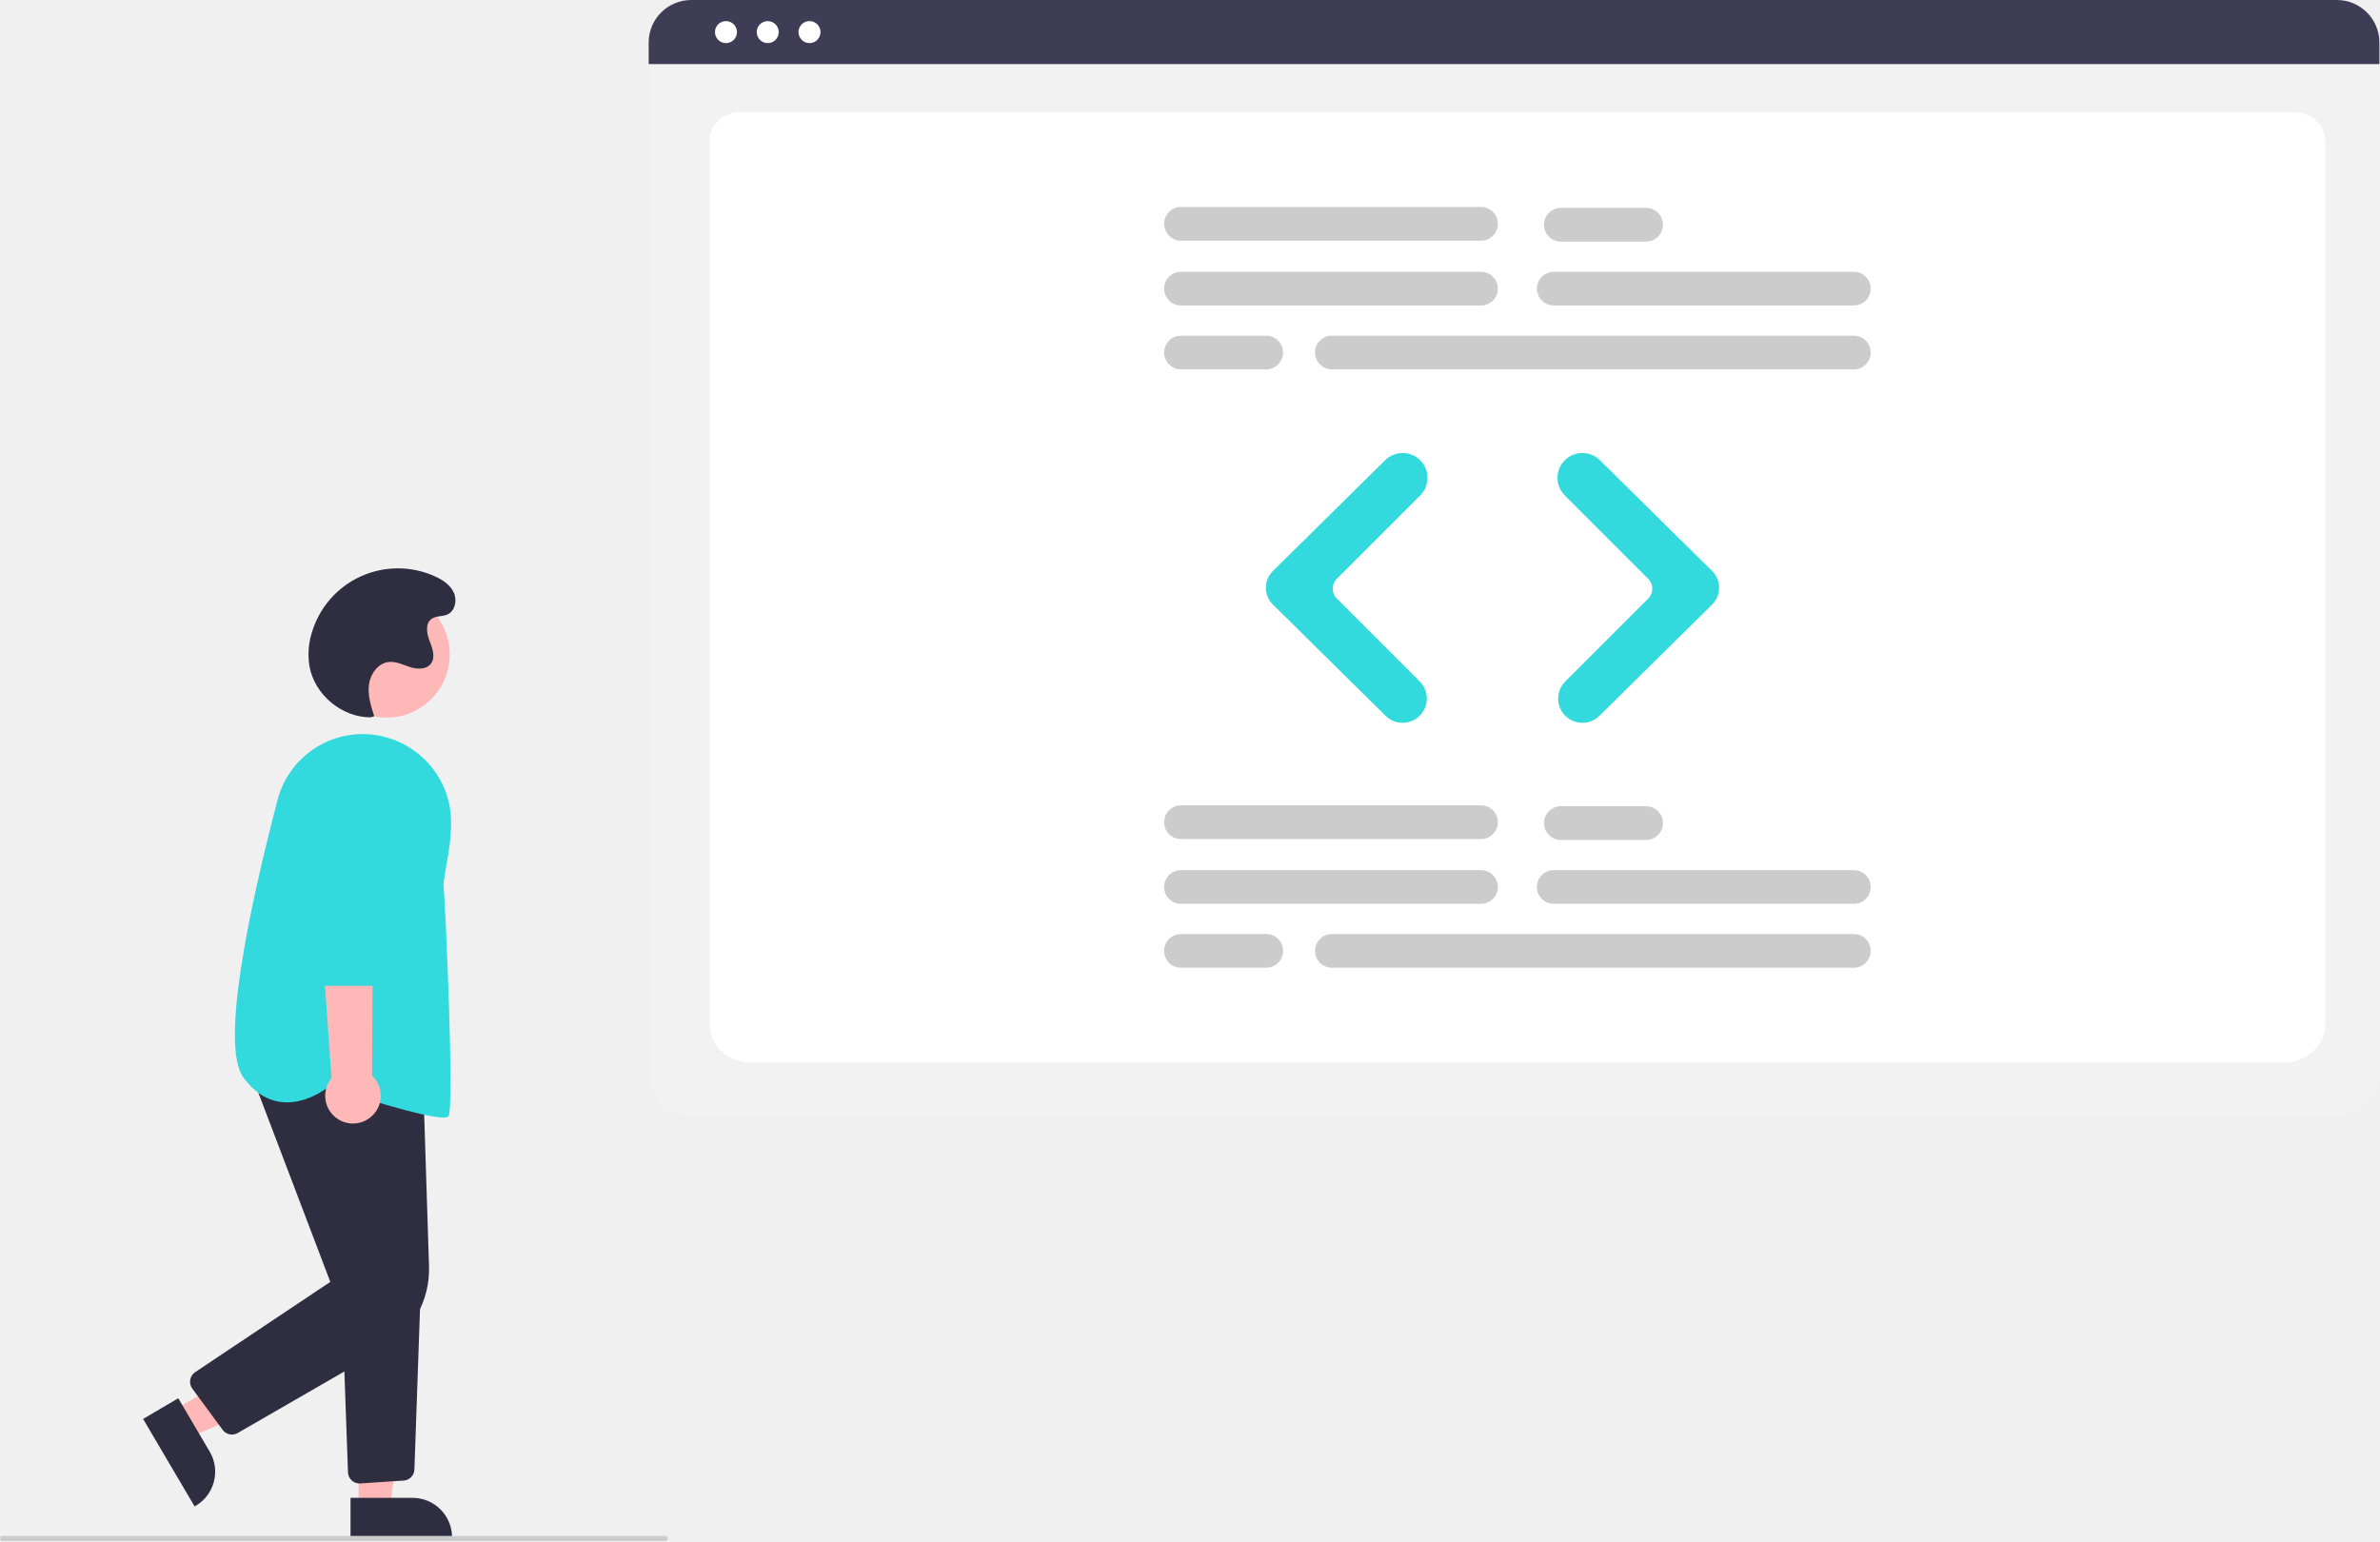
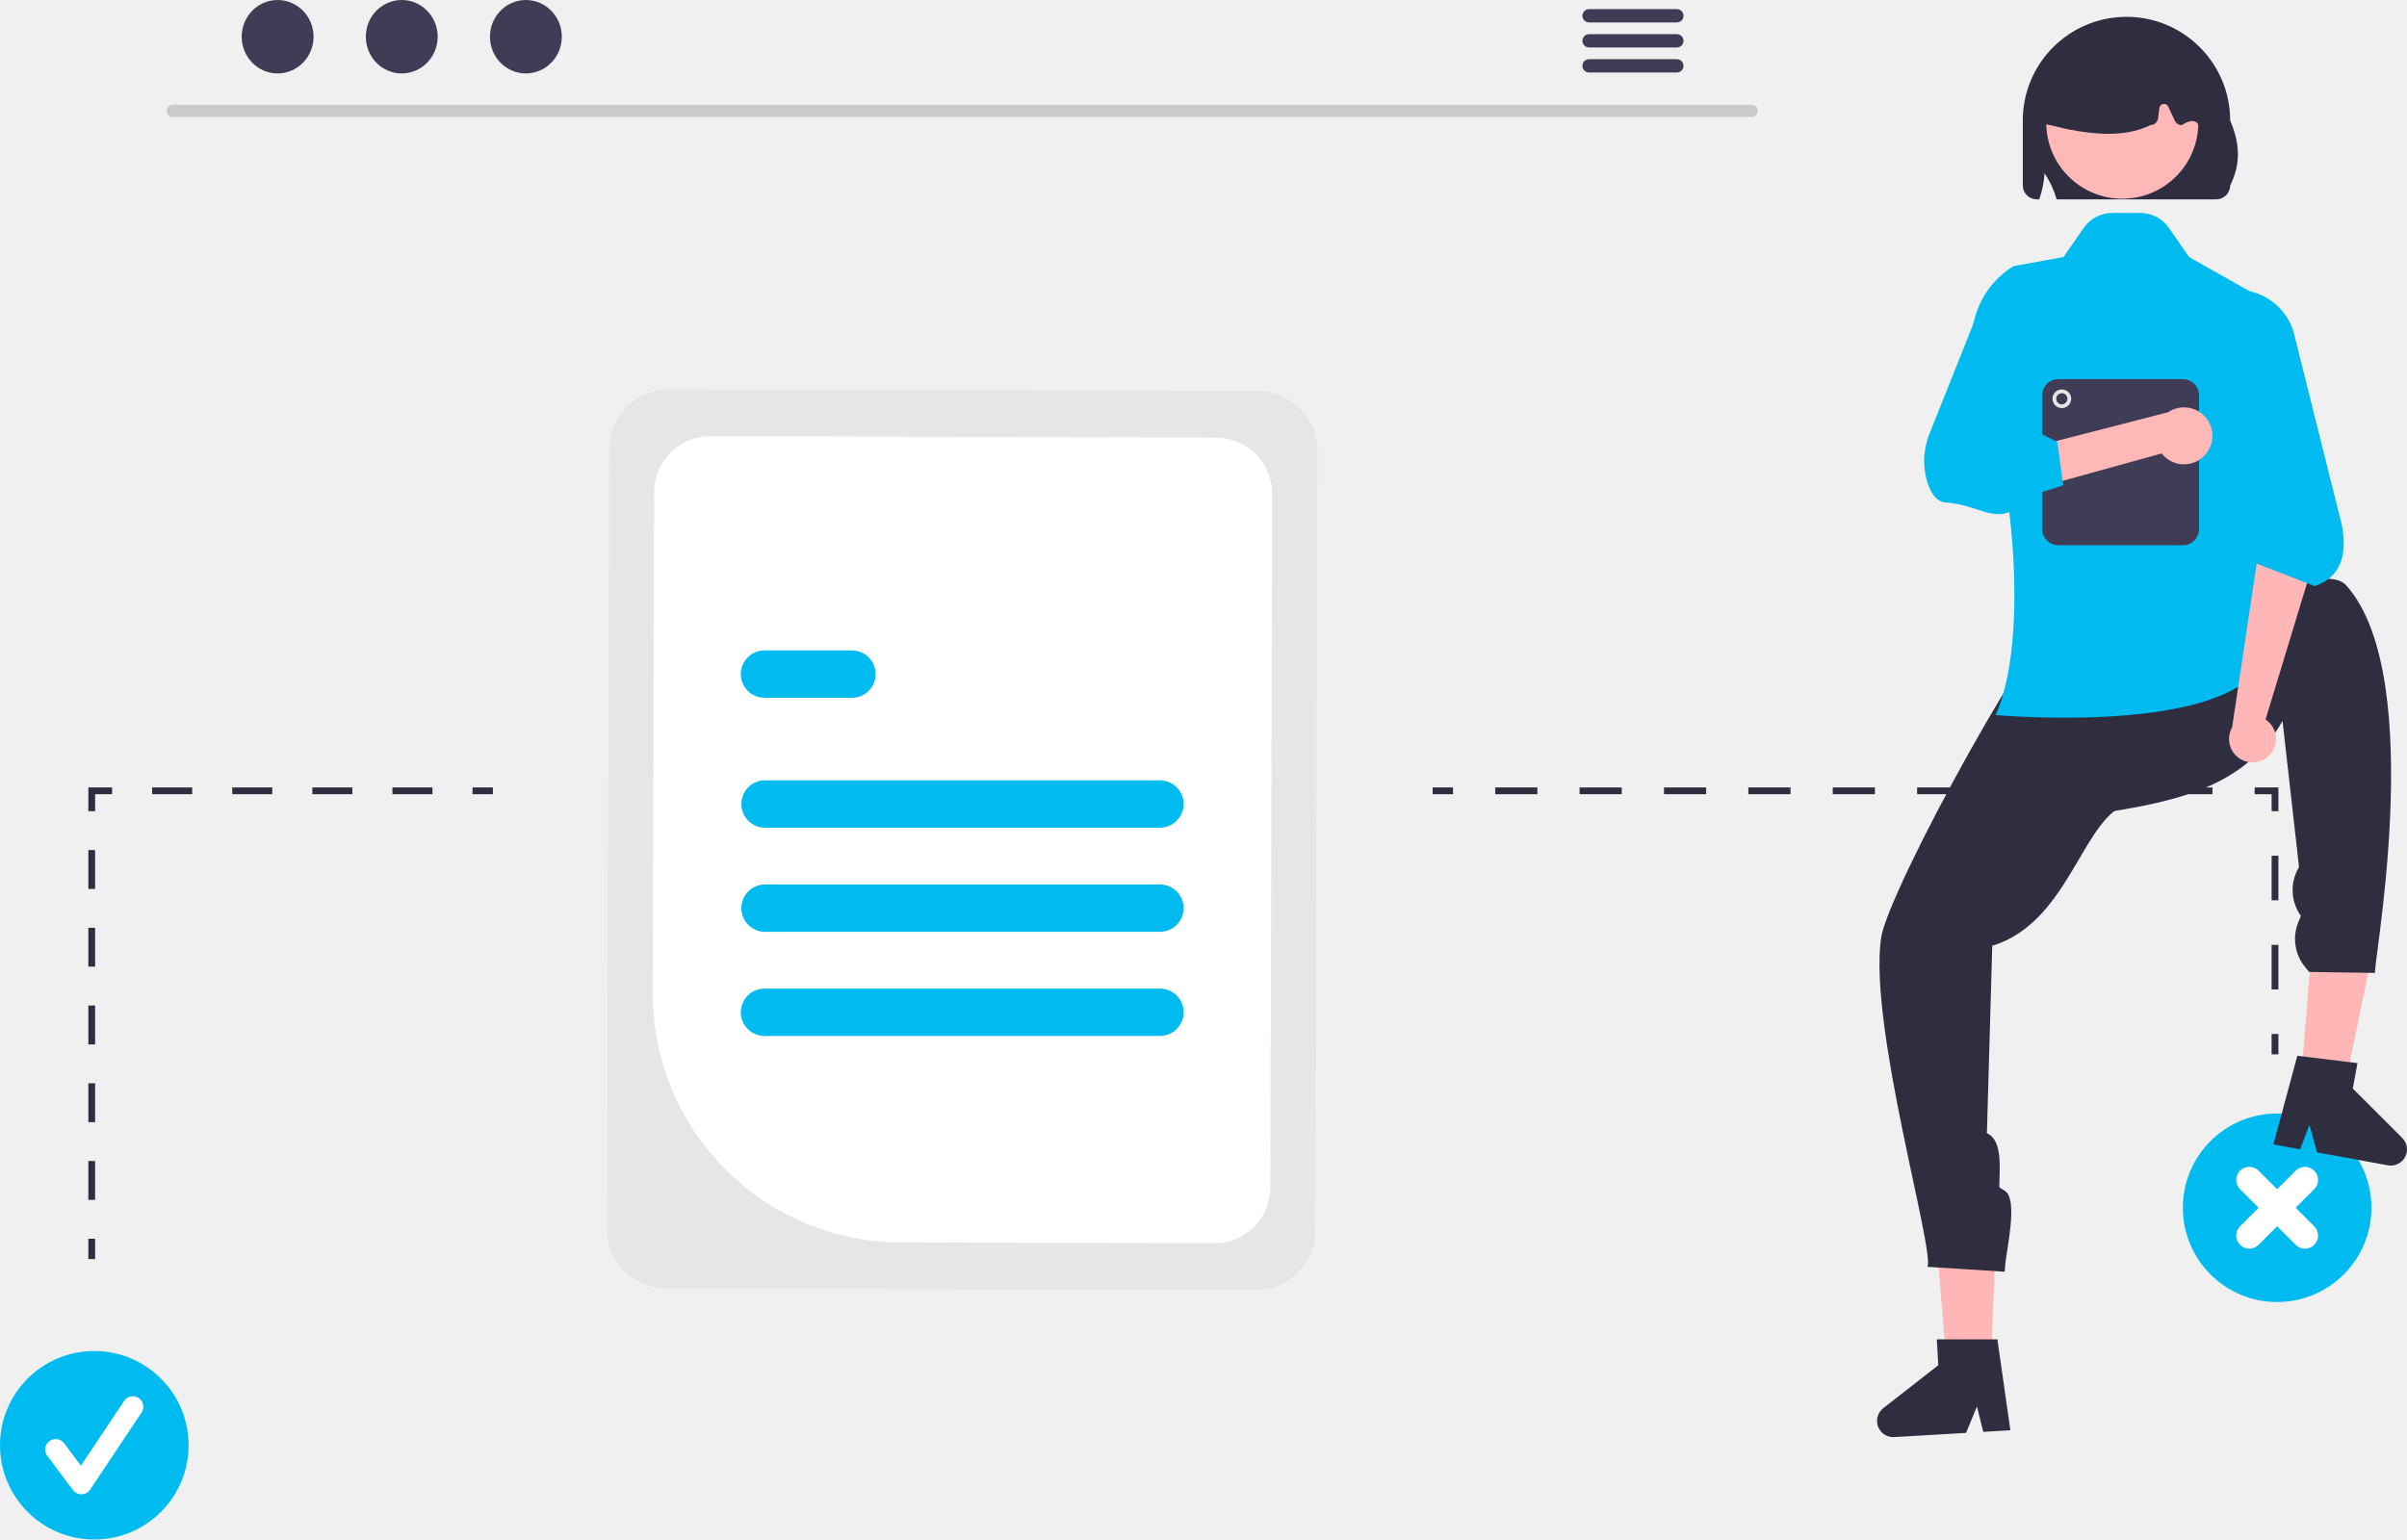
- <svg xmlns="http://www.w3.org/2000/svg" data-name="Layer 1" width="926.622" height="600.085" viewBox="0 0 926.622 600.085">
-   <circle cx="150.534" cy="254.872" r="24.561" fill="#ffb8b8" />
-   <polygon points="67.543 549.197 73.762 559.763 117.474 540.803 108.295 525.21 67.543 549.197" fill="#ffb8b8" />
-   <path d="M206.096,694.43,218.343,715.237l.001.001A15.386,15.386,0,0,1,212.888,736.302l-.431.254L192.405,702.489Z" transform="translate(-136.6892 -149.9575)" fill="#2f2e41" />
-   <polygon points="139.6 587.26 151.86 587.259 157.692 539.971 139.598 539.972 139.6 587.26" fill="#ffb8b8" />
-   <path d="M273.162,733.215l24.144-.001h.001a15.386,15.386,0,0,1,15.386,15.386v.5l-39.531.001Z" transform="translate(-136.6892 -149.9575)" fill="#2f2e41" />
-   <path d="M227.001,708.567a4.493,4.493,0,0,1-3.624-1.833l-11.824-16.059a4.5,4.5,0,0,1,1.125-6.41l52.614-35.142-31.747-83.475L301.434,571.252l2.287,71.733A36.046,36.046,0,0,1,285.675,675.409l-56.427,32.554A4.486,4.486,0,0,1,227.001,708.567Z" transform="translate(-136.6892 -149.9575)" fill="#2f2e41" />
-   <path d="M276.659,727.617a4.5,4.5,0,0,1-4.489-4.34l-2.488-69.882,30.808-1.623-2.453,70.384a4.487,4.487,0,0,1-4.2,4.333l-16.873,1.118C276.863,727.614,276.761,727.617,276.659,727.617Z" transform="translate(-136.6892 -149.9575)" fill="#2f2e41" />
-   <path d="M309.291,585.129c-7.838,0-35.217-8.816-44.721-11.959-1.422,1.138-9.233,6.979-18.351,5.911-5.626-.66-10.579-3.845-14.721-9.466-9.147-12.414,2.151-65.651,13.239-108.126a34.268,34.268,0,0,1,40.529-24.88h0a34.571,34.571,0,0,1,26.088,25.378c2.088,8.498.292,18.494-1.02,25.794-.616,3.432-1.104,6.143-.937,7.475.644,5.148,4.219,85.892,1.92,89.34C311.071,584.963,310.363,585.129,309.291,585.129Z" transform="translate(-136.6892 -149.9575)" fill="#32dadd" />
-   <path d="M280.616,585.272a10.743,10.743,0,0,0,.942-16.446l.485-97.844-23.045,3.837,6.769,94.97A10.801,10.801,0,0,0,280.616,585.272Z" transform="translate(-136.6892 -149.9575)" fill="#ffb8b8" />
-   <path d="M285.946,533.818H261.124a4.514,4.514,0,0,1-4.5-4.459l-.609-67.292a17.603,17.603,0,1,1,35.204.043L290.446,529.37A4.515,4.515,0,0,1,285.946,533.818Z" transform="translate(-136.6892 -149.9575)" fill="#32dadd" />
-   <path d="M280.969,429.289c-11.245.021-21.854-8.868-23.803-19.943a28.671,28.671,0,0,1,.919-13.014A34.954,34.954,0,0,1,306.021,374.379c3.008,1.361,5.971,3.316,7.349,6.317s.515,7.195-2.498,8.546c-1.969.882-4.44.449-6.187,1.716-2.509,1.819-1.863,5.691-.743,8.581s2.388,6.387.509,8.852c-1.75,2.297-5.249,2.226-8.004,1.361s-5.476-2.313-8.349-2.018c-4.19.43-7.202,4.598-7.759,8.773s.755,8.349,2.05,12.357Z" transform="translate(-136.6892 -149.9575)" fill="#2f2e41" />
-   <path d="M395.689,750.042h-258a1,1,0,1,1,0-2h258a1,1,0,0,1,0,2Z" transform="translate(-136.6892 -149.9575)" fill="#ccc" />
-   <path d="M1046.811,584.505H405.972a16.519,16.519,0,0,1-16.5-16.5V172.852a12.102,12.102,0,0,1,12.088-12.088h649.453a12.311,12.311,0,0,1,12.297,12.297V568.005A16.519,16.519,0,0,1,1046.811,584.505Z" transform="translate(-136.6892 -149.9575)" fill="#f2f2f2" />
-   <path d="M1026.091,563.673H428.846c-8.755,0-15.878-6.67-15.878-14.868v-344.105c0-6.08,5.278-11.027,11.766-11.027H1030.008c6.595,0,11.961,5.028,11.961,11.208V548.805C1041.969,557.003,1034.846,563.673,1026.091,563.673Z" transform="translate(-136.6892 -149.9575)" fill="#fff" />
-   <path d="M1063.081,174.908H389.241v-8.4a16.574,16.574,0,0,1,16.56-16.55H1046.521a16.574,16.574,0,0,1,16.56,16.55Z" transform="translate(-136.6892 -149.9575)" fill="#3f3d56" />
-   <circle cx="282.647" cy="12.5" r="4.283" fill="#fff" />
-   <circle cx="298.906" cy="12.5" r="4.283" fill="#fff" />
-   <circle cx="315.165" cy="12.5" r="4.283" fill="#fff" />
-   <path d="M713.3,268.912H596.492a6.566,6.566,0,0,1,0-13.132H713.3a6.566,6.566,0,1,1,0,13.132Z" transform="translate(-136.6892 -149.9575)" fill="#ccc" />
-   <path d="M858.446,268.912H741.638a6.566,6.566,0,0,1,0-13.132H858.446a6.566,6.566,0,1,1,0,13.132Z" transform="translate(-136.6892 -149.9575)" fill="#ccc" />
-   <path d="M858.446,293.794H655.241a6.566,6.566,0,1,1,0-13.132H858.446a6.566,6.566,0,1,1,0,13.132Z" transform="translate(-136.6892 -149.9575)" fill="#ccc" />
-   <path d="M713.3,243.684H596.492a6.566,6.566,0,0,1,0-13.132H713.3a6.566,6.566,0,1,1,0,13.132Z" transform="translate(-136.6892 -149.9575)" fill="#ccc" />
-   <path d="M777.579,244.03H744.402a6.566,6.566,0,0,1,0-13.132H777.579a6.566,6.566,0,1,1,0,13.132Z" transform="translate(-136.6892 -149.9575)" fill="#ccc" />
-   <path d="M629.668,293.794H596.492a6.566,6.566,0,0,1,0-13.132h33.176a6.566,6.566,0,1,1,0,13.132Z" transform="translate(-136.6892 -149.9575)" fill="#ccc" />
-   <path d="M713.3,501.912H596.492a6.566,6.566,0,0,1,0-13.132H713.3a6.566,6.566,0,1,1,0,13.132Z" transform="translate(-136.6892 -149.9575)" fill="#ccc" />
-   <path d="M858.446,501.912H741.638a6.566,6.566,0,0,1,0-13.132H858.446a6.566,6.566,0,1,1,0,13.132Z" transform="translate(-136.6892 -149.9575)" fill="#ccc" />
-   <path d="M858.446,526.794H655.241a6.566,6.566,0,1,1,0-13.132H858.446a6.566,6.566,0,1,1,0,13.132Z" transform="translate(-136.6892 -149.9575)" fill="#ccc" />
-   <path d="M713.3,476.684H596.492a6.566,6.566,0,0,1,0-13.132H713.3a6.566,6.566,0,1,1,0,13.132Z" transform="translate(-136.6892 -149.9575)" fill="#ccc" />
-   <path d="M777.579,477.03H744.402a6.566,6.566,0,0,1,0-13.132H777.579a6.566,6.566,0,0,1,0,13.132Z" transform="translate(-136.6892 -149.9575)" fill="#ccc" />
-   <path d="M629.668,526.794H596.492a6.566,6.566,0,0,1,0-13.132h33.176a6.566,6.566,0,1,1,0,13.132Z" transform="translate(-136.6892 -149.9575)" fill="#ccc" />
-   <path d="M682.793,431.419a9.397,9.397,0,0,1-6.624-2.71l-43.909-43.359a9.152,9.152,0,0,1,0-13.023l43.731-43.184a9.702,9.702,0,0,1,13.644.043h0a9.689,9.689,0,0,1,0,13.687l-32.496,32.497a5.413,5.413,0,0,0,0,7.647l32.32,32.32a9.418,9.418,0,0,1-6.666,16.084Z" transform="translate(-136.6892 -149.9575)" fill="#32dadd" />
-   <path d="M752.759,431.419a9.418,9.418,0,0,1-6.666-16.084L778.412,383.015a5.413,5.413,0,0,0,0-7.647L745.916,342.872a9.678,9.678,0,0,1,0-13.687h0a9.702,9.702,0,0,1,13.644-.043l43.731,43.184a9.152,9.152,0,0,1,0,13.023l-43.909,43.359A9.399,9.399,0,0,1,752.759,431.419Z" transform="translate(-136.6892 -149.9575)" fill="#32dadd" />
+ <svg xmlns="http://www.w3.org/2000/svg" data-name="Layer 1" width="709.233" height="453.762" viewBox="0 0 709.233 453.762">
+   <path d="M761.555,257.603h-465.293a1.807,1.807,0,0,1,0-3.613h465.293a1.807,1.807,0,0,1,0,3.613Z" transform="translate(-245.3837 -223.1191)" fill="#cacaca" />
+   <ellipse cx="81.803" cy="10.823" rx="10.588" ry="10.823" fill="#3f3d56" />
+   <ellipse cx="118.378" cy="10.823" rx="10.588" ry="10.823" fill="#3f3d56" />
+   <ellipse cx="154.953" cy="10.823" rx="10.588" ry="10.823" fill="#3f3d56" />
+   <path d="M739.534,225.802h-25.981a1.968,1.968,0,0,0,0,3.934h25.981a1.968,1.968,0,0,0,0-3.934Z" transform="translate(-245.3837 -223.1191)" fill="#3f3d56" />
+   <path d="M739.534,233.186h-25.981a1.968,1.968,0,0,0,0,3.934h25.981a1.968,1.968,0,0,0,0-3.934Z" transform="translate(-245.3837 -223.1191)" fill="#3f3d56" />
+   <path d="M739.534,240.561h-25.981a1.968,1.968,0,0,0,0,3.934h25.981a1.968,1.968,0,0,0,0-3.934Z" transform="translate(-245.3837 -223.1191)" fill="#3f3d56" />
+   <path d="M424.217,585.305l.637-229.92A17.572,17.572,0,0,1,442.456,337.881l173.641.481a17.572,17.572,0,0,1,17.504,17.601L632.963,585.884a17.572,17.572,0,0,1-17.601,17.504l-173.641-.481A17.572,17.572,0,0,1,424.217,585.305Z" transform="translate(-245.3837 -223.1191)" fill="#e6e6e6" />
+   <path d="M437.729,515.896l.41-147.814A16.457,16.457,0,0,1,454.623,351.69l149.23.414a16.457,16.457,0,0,1,16.394,16.484l-.567,204.598a16.457,16.457,0,0,1-16.485,16.393l-92.445-.256A73.306,73.306,0,0,1,437.729,515.896Z" transform="translate(-245.3837 -223.1191)" fill="#fff" />
+   <path d="M587.089,467.079H470.729a6.982,6.982,0,0,1,0-13.963H587.089a6.982,6.982,0,1,1,0,13.963Z" transform="translate(-245.3837 -223.1191)" fill="#00bbf0" />
+   <path d="M496.328,428.791H470.729a6.982,6.982,0,1,1,0-13.963h25.599a6.982,6.982,0,1,1,0,13.963Z" transform="translate(-245.3837 -223.1191)" fill="#00bbf0" />
+   <path d="M587.089,528.465H470.729a6.982,6.982,0,1,1,0-13.963H587.089a6.982,6.982,0,1,1,0,13.963Z" transform="translate(-245.3837 -223.1191)" fill="#00bbf0" />
+   <path d="M587.089,497.772H470.729a6.982,6.982,0,0,1,0-13.963H587.089a6.982,6.982,0,1,1,0,13.963Z" transform="translate(-245.3837 -223.1191)" fill="#00bbf0" />
+   <circle cx="27.78" cy="425.982" r="27.78" fill="#00bbf0" />
+   <path d="M269.374,663.559a3.089,3.089,0,0,1-2.472-1.236l-7.579-10.105a3.09,3.09,0,1,1,4.944-3.708l4.958,6.611,12.735-19.102a3.09,3.09,0,0,1,5.142,3.428L271.945,662.183a3.091,3.091,0,0,1-2.485,1.375C269.431,663.559,269.403,663.559,269.374,663.559Z" transform="translate(-245.3837 -223.1191)" fill="#fff" />
+   <rect x="26.028" y="365.11" width="2" height="6" fill="#2f2e41" />
+   <path d="M273.411,576.773h-2V565.317h2Zm0-22.913h-2V542.404h2Zm0-22.912h-2v-11.457h2Zm0-22.913h-2V496.579h2Zm0-22.913h-2V473.666h2Z" transform="translate(-245.3837 -223.1191)" fill="#2f2e41" />
+   <polygon points="28.028 239.091 26.028 239.091 26.028 232.091 33.028 232.091 33.028 234.091 28.028 234.091 28.028 239.091" fill="#2f2e41" />
+   <path d="M372.814,457.21H361.013v-2h11.8Zm-23.601,0h-11.8v-2h11.8Zm-23.601,0H313.812v-2h11.8Zm-23.601,0H290.212v-2H302.012Z" transform="translate(-245.3837 -223.1191)" fill="#2f2e41" />
+   <rect x="139.231" y="232.091" width="6" height="2" fill="#2f2e41" />
+   <rect x="669.34" y="304.762" width="2" height="6" fill="#2f2e41" />
+   <path d="M916.724,514.747h-2V501.613h2Zm0-26.269h-2V475.345h2Z" transform="translate(-245.3837 -223.1191)" fill="#2f2e41" />
+   <polygon points="671.34 239.091 669.34 239.091 669.34 234.091 664.34 234.091 664.34 232.091 671.34 232.091 671.34 239.091" fill="#2f2e41" />
+   <path d="M897.292,457.21H884.86v-2h12.432Zm-24.863,0H859.996v-2H872.428Zm-24.864,0H835.133v-2h12.432Zm-24.863,0H810.27v-2h12.432Zm-24.863,0H785.406v-2h12.432Zm-24.864,0H760.543v-2H772.974Zm-24.863,0H735.679v-2h12.432Zm-24.863,0H710.816v-2h12.432Zm-24.864,0H685.952v-2h12.432Z" transform="translate(-245.3837 -223.1191)" fill="#2f2e41" />
+   <rect x="422.137" y="232.091" width="6" height="2" fill="#2f2e41" />
+   <circle cx="670.969" cy="355.982" r="27.78" fill="#00bbf0" />
+   <path d="M921.817,579.101l5.465-5.465a3.864,3.864,0,0,0-5.465-5.465l-5.465,5.465-5.465-5.465a3.864,3.864,0,0,0-5.465,5.465l5.465,5.465-5.465,5.465a3.864,3.864,0,1,0,5.465,5.465l5.465-5.465,5.465,5.465a3.864,3.864,0,1,0,5.465-5.465Z" transform="translate(-245.3837 -223.1191)" fill="#fff" />
+   <polygon points="593.025 189.762 599.025 225.376 656.025 194.762 593.025 189.762" fill="#2f2e41" />
+   <polygon points="586.215 411.204 574.274 410.717 570.471 364.429 588.094 365.148 586.215 411.204" fill="#ffb6b6" />
+   <path d="M832.409,501.881c21.66-6.604,26.105-34.837,38-41-.03-14.911.569-61.152-14.316-60.272-8.29.49-54.476,85.031-56.456,99.037-3.673,25.986,15.938,92.309,13.663,96.866l22.774,1.441.133-1.792c.361-4.862,3.992-19.523-.15-22.096l-1.569-.975v0c.014-5.056,1.117-13.668-3.443-15.851l0,0a.459.459,0,0,1-.193-.654Z" transform="translate(-245.3837 -223.1191)" fill="#2f2e41" />
+   <path d="M837.751,644.68l-7.985.471-1.87-7.455-3.206,7.754L803.512,646.699a4.769,4.769,0,0,1-3.217-8.519l16.224-12.677-.449-7.622,17.852.013Z" transform="translate(-245.3837 -223.1191)" fill="#2f2e41" />
+   <polygon points="677.229 327.78 689.141 328.745 698.531 283.261 680.951 281.836 677.229 327.78" fill="#ffb6b6" />
+   <path d="M917.943,435.628c-10.683,18.774-29.795,23.256-49.612,26.541-8.617-12.17-21.751-29.136-9.11-37.045,7.04-4.404,68.065-40.034,77.486-29.483,24.596,27.549,7.049,116.2,8.561,114.24l-19.482-.283-1.147-1.384a13.1,13.1,0,0,1-1.998-13.422l.714-1.704,0,0a13.1,13.1,0,0,1-.802-13.971l.247-.445Z" transform="translate(-245.3837 -223.1191)" fill="#2f2e41" />
+   <path d="M922.301,534.31l17.721,2.153-1.371,7.511,14.566,14.552a4.769,4.769,0,0,1-4.227,8.066L928.12,562.782l-2.242-8.086-2.76,7.173-7.869-1.436Z" transform="translate(-245.3837 -223.1191)" fill="#2f2e41" />
+   <path d="M875.997,285.881h-8.176a10.329,10.329,0,0,0-8.492,4.449l-5.92,8.551-14.75,2.683a25.881,25.881,0,0,0-10.581,31.248c10.437,27.298,15.475,78.463,5.331,101.069,0,0,61.542,5.575,77-13s3-109,3-109l-23-13-5.919-8.55A10.329,10.329,0,0,0,875.997,285.881Z" transform="translate(-245.3837 -223.1191)" fill="#00bbf0" />
+   <path d="M914.138,445.654a6.875,6.875,0,0,0-1.202-10.473L926.409,390.881l-15-9-8.324,55.633a6.912,6.912,0,0,0,11.053,8.14Z" transform="translate(-245.3837 -223.1191)" fill="#ffb6b6" />
+   <path d="M927.409,395.881l-18-7,.768-8.987L888.79,333.077a17.332,17.332,0,0,1,11.563-24.017h0a17.351,17.351,0,0,1,21.017,12.613l14.056,56.243C937.052,386.646,935.214,393.166,927.409,395.881Z" transform="translate(-245.3837 -223.1191)" fill="#00bbf0" />
+   <path d="M902.509,258.631a30.55,30.55,0,1,0-61.1,0v19.15a4.106,4.106,0,0,0,4.1,4.1h.75a29.296,29.296,0,0,0,1.57-7.69,27.451,27.451,0,0,1,3.56,7.69h47.01a4.114,4.114,0,0,0,4.11-4.1C904.979,272.741,906.089,266.961,902.509,258.631Z" transform="translate(-245.3837 -223.1191)" fill="#2f2e41" />
+   <circle cx="625.344" cy="36.176" r="22.397" fill="#ffb8b8" />
+   <path d="M847.716,259.209a2.28,2.28,0,0,1-.534-1.818l2.653-18.475a2.283,2.283,0,0,1,1.29-1.75c13.542-6.338,27.275-6.346,40.817-.024a2.297,2.297,0,0,1,1.303,1.857l2.771,14.499a2.285,2.285,0,0,1-.582,1.751c-.431.474-1.034,10.892-1.675,10.892.541-6.21-.767-9.181-5.504-6.146a2.289,2.289,0,0,1-2.066-1.315l-1.938-4.153a1.368,1.368,0,0,0-2.597.409l-.383,3.063a2.283,2.283,0,0,1-2.262,1.997c-7.915,3.927-18.294,2.87-29.57,0A2.28,2.28,0,0,1,847.716,259.209Z" transform="translate(-245.3837 -223.1191)" fill="#2f2e41" />
+   <path d="M888.587,383.821H851.879a4.747,4.747,0,0,1-4.741-4.741V339.622a4.746,4.746,0,0,1,4.741-4.741H888.587a4.746,4.746,0,0,1,4.741,4.741V379.08A4.747,4.747,0,0,1,888.587,383.821Z" transform="translate(-245.3837 -223.1191)" fill="#3f3d56" />
+   <circle cx="607.528" cy="117.536" r="2.749" fill="#e6e6e6" />
+   <circle cx="607.528" cy="117.536" r="1.65" fill="#3f3d56" />
+   <path d="M895.1,357.227a8.34,8.34,0,0,1-12.78-.458L849.409,365.881l-5-11,39.795-10.248a8.385,8.385,0,0,1,10.896,12.595Z" transform="translate(-245.3837 -223.1191)" fill="#ffb8b8" />
+   <path d="M853.318,366.164l-9.235,2.948c-10.043,10.611-13.596,2.911-25.432,2.115-2.227-.15-3.97-1.978-5.18-5.432a21.256,21.256,0,0,1,.463-14.894L830.376,309.696l6.881-5.638,9.608,11.514-7.377,31.654,12.11,6.172Z" transform="translate(-245.3837 -223.1191)" fill="#00bbf0" />
</svg>
